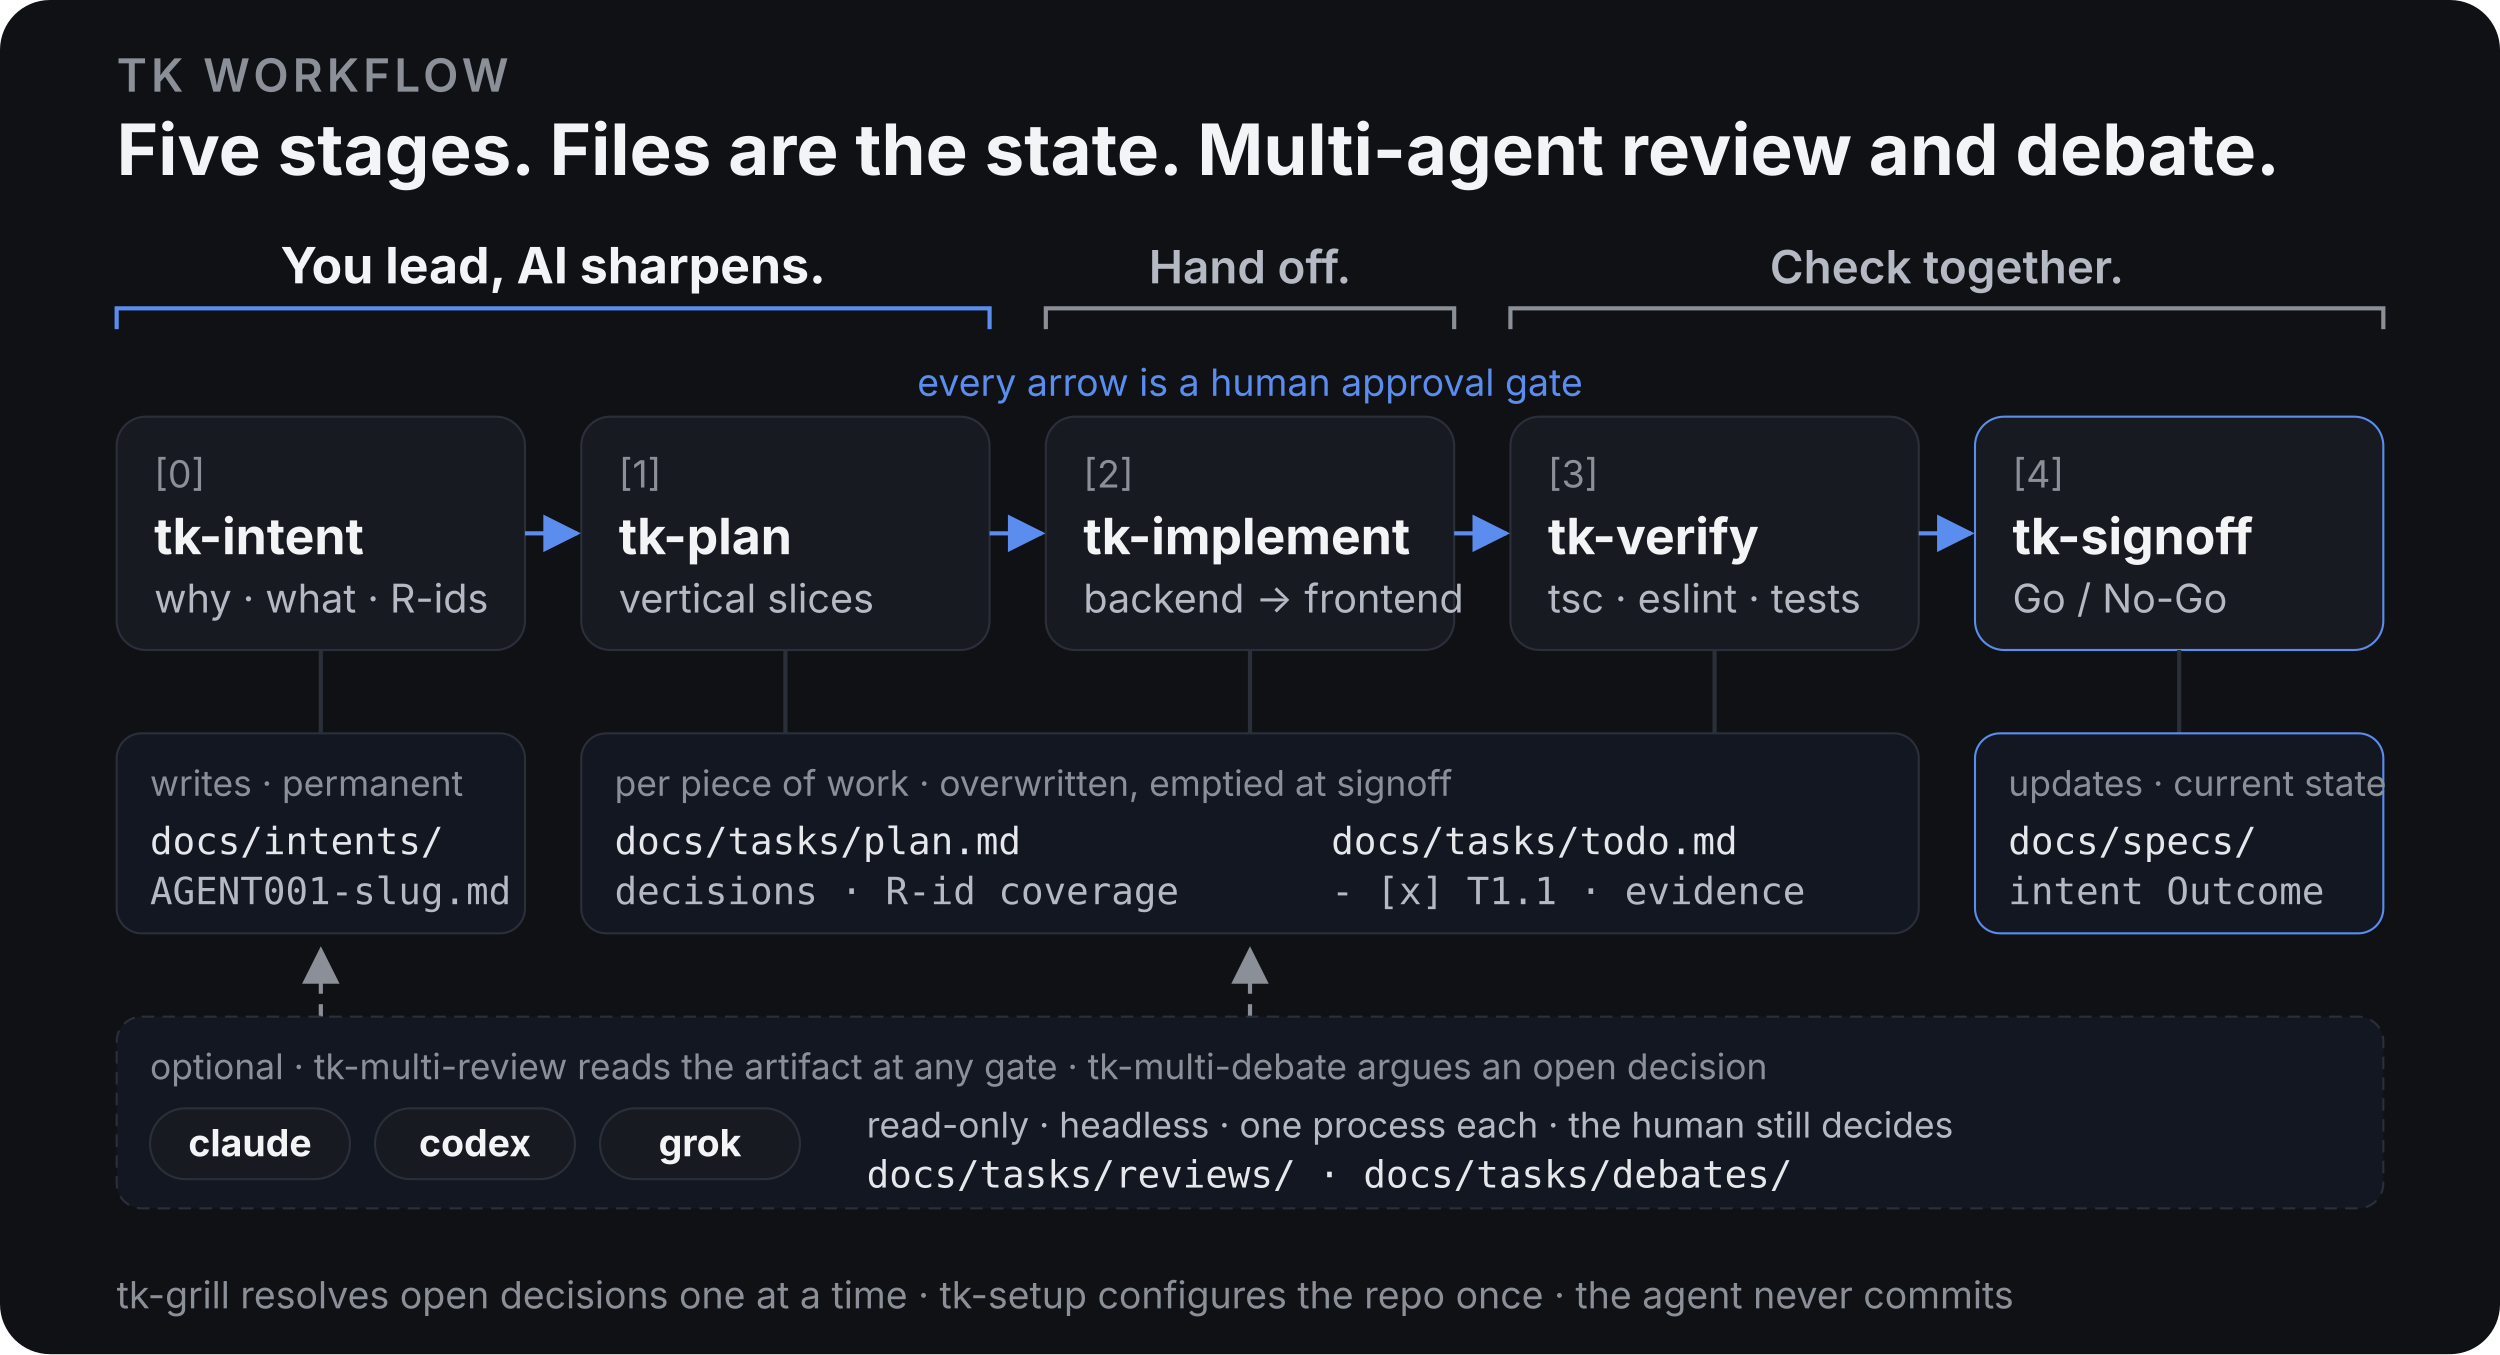
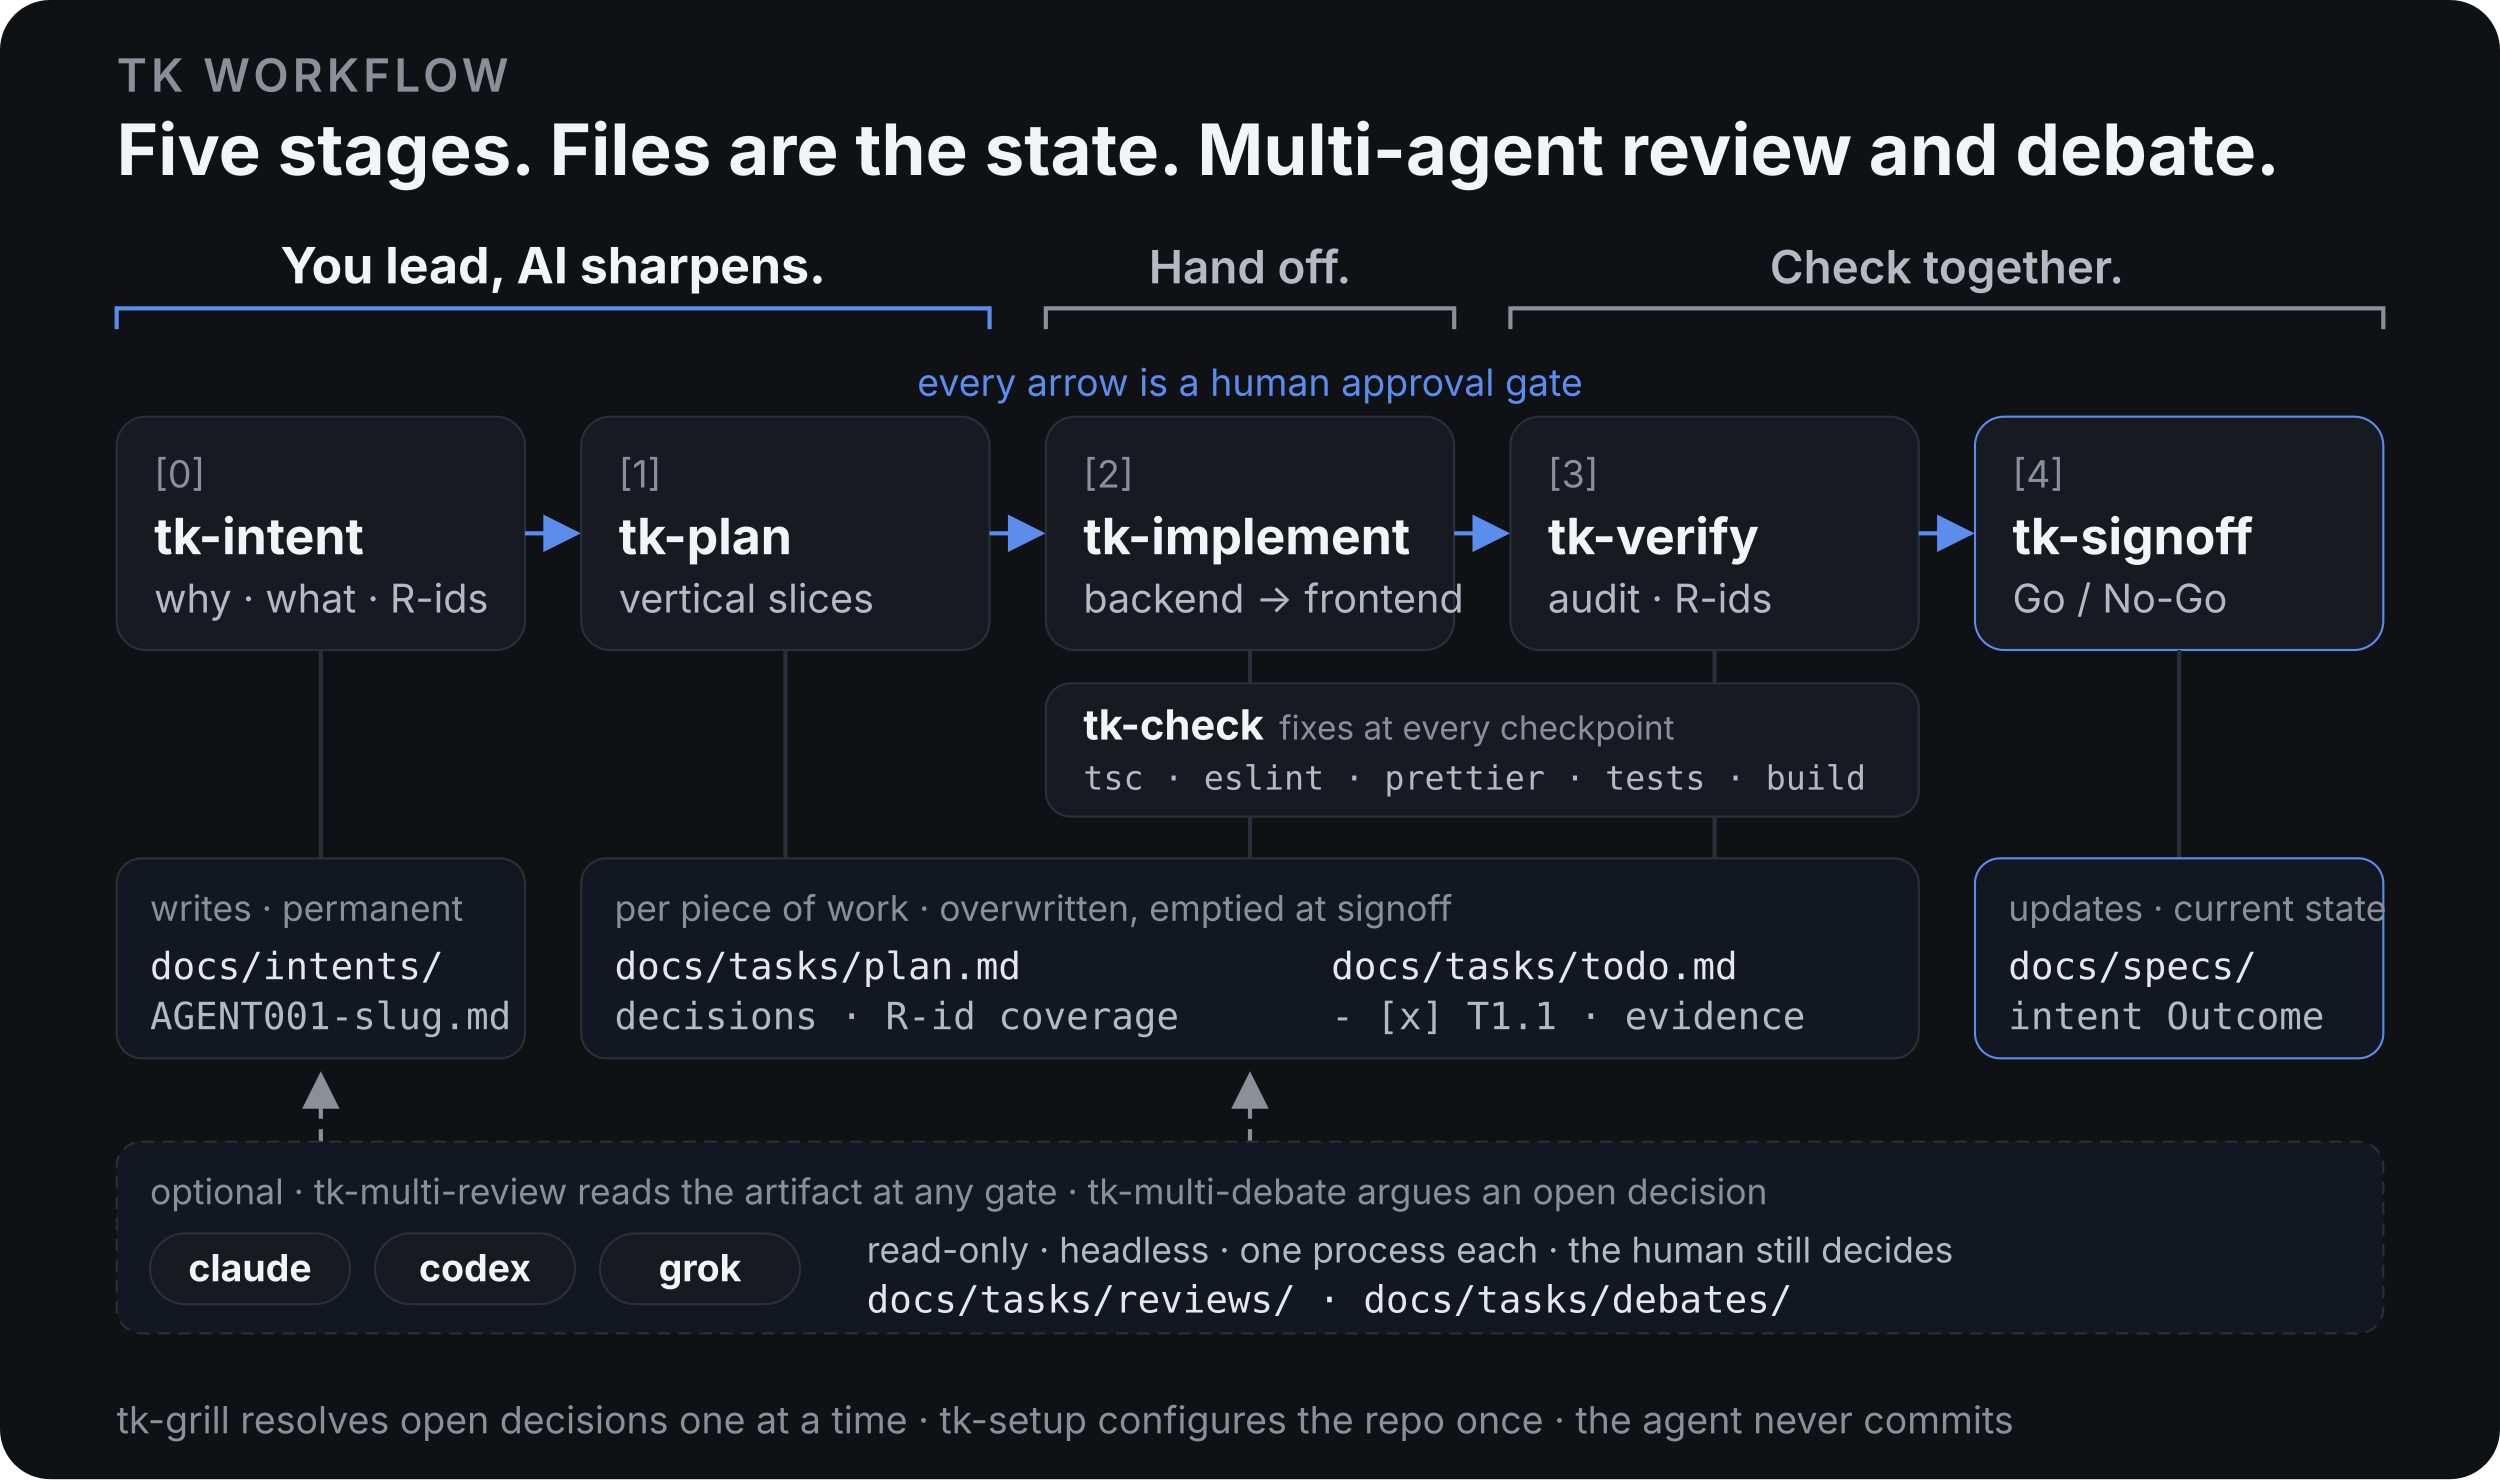
- <svg xmlns="http://www.w3.org/2000/svg" width="1200" height="650" viewBox="0 0 1200 650" role="img" aria-labelledby="title desc">
+ <svg xmlns="http://www.w3.org/2000/svg" width="1200" height="710" viewBox="0 0 1200 710" role="img" aria-labelledby="title desc">
  <defs>
    <marker id="arrow" viewBox="0 0 10 10" refX="9" refY="5" markerWidth="9" markerHeight="9" orient="auto-start-reverse">
      <path d="M0,0 L10,5 L0,10 z" fill="#5b8def" />
    </marker>
    <marker id="arrow-dim" viewBox="0 0 10 10" refX="9" refY="5" markerWidth="9" markerHeight="9" orient="auto-start-reverse">
      <path d="M0,0 L10,5 L0,10 z" fill="#8a8f98" />
    </marker>
  </defs>
-   <rect width="1200" height="650" rx="24" fill="#0f1115" />
+   <rect width="1200" height="710" rx="24" fill="#0f1115" />
  <g id="header" transform="translate(56 44)">
    <text x="0" y="0" font-family="-apple-system, BlinkMacSystemFont, 'Segoe UI', 'Pretendard', sans-serif" font-size="22" font-weight="600" fill="#8a8f98" letter-spacing="2">TK WORKFLOW</text>
    <text x="0" y="40" font-family="-apple-system, BlinkMacSystemFont, 'Segoe UI', 'Pretendard', sans-serif" font-size="34" font-weight="700" fill="#f3f4f6">Five stages. Files are the state. Multi-agent review and debate.</text>
  </g>
  <g id="phases" font-family="-apple-system, BlinkMacSystemFont, 'Segoe UI', 'Pretendard', sans-serif">
    <path d="M56,158 L56,148 L475,148 L475,158" fill="none" stroke="#5b8def" stroke-width="2" />
    <path d="M502,158 L502,148 L698,148 L698,158" fill="none" stroke="#8a8f98" stroke-width="2" />
    <path d="M725,158 L725,148 L1144,148 L1144,158" fill="none" stroke="#8a8f98" stroke-width="2" />
    <text x="265.5" y="136" text-anchor="middle" font-size="24" font-weight="700" fill="#f3f4f6">You lead, AI sharpens.</text>
    <text x="600" y="136" text-anchor="middle" font-size="22" font-weight="600" fill="#b4b9c3">Hand off.</text>
    <text x="934.5" y="136" text-anchor="middle" font-size="22" font-weight="600" fill="#b4b9c3">Check together.</text>
  </g>
  <g id="flow" transform="translate(0 70)">
    <g id="stages" font-family="-apple-system, BlinkMacSystemFont, 'Segoe UI', 'Pretendard', sans-serif">
      <g transform="translate(56 130)">
        <rect width="196" height="112" rx="14" fill="#171a21" stroke="#2a2f3a" />
        <text x="18" y="34" font-size="18" fill="#8a8f98">[0]</text>
        <text x="18" y="66" font-size="24" font-weight="700" fill="#f3f4f6">tk-intent</text>
        <text x="18" y="94" font-size="19" fill="#b4b9c3">why · what · R-ids</text>
      </g>
      <g transform="translate(279 130)">
        <rect width="196" height="112" rx="14" fill="#171a21" stroke="#2a2f3a" />
        <text x="18" y="34" font-size="18" fill="#8a8f98">[1]</text>
        <text x="18" y="66" font-size="24" font-weight="700" fill="#f3f4f6">tk-plan</text>
        <text x="18" y="94" font-size="19" fill="#b4b9c3">vertical slices</text>
      </g>
      <g transform="translate(502 130)">
        <rect width="196" height="112" rx="14" fill="#171a21" stroke="#2a2f3a" />
        <text x="18" y="34" font-size="18" fill="#8a8f98">[2]</text>
        <text x="18" y="66" font-size="24" font-weight="700" fill="#f3f4f6">tk-implement</text>
        <text x="18" y="94" font-size="19" fill="#b4b9c3">backend → frontend</text>
      </g>
      <g transform="translate(725 130)">
        <rect width="196" height="112" rx="14" fill="#171a21" stroke="#2a2f3a" />
        <text x="18" y="34" font-size="18" fill="#8a8f98">[3]</text>
        <text x="18" y="66" font-size="24" font-weight="700" fill="#f3f4f6">tk-verify</text>
-         <text x="18" y="94" font-size="19" fill="#b4b9c3">tsc · eslint · tests</text>
+         <text x="18" y="94" font-size="19" fill="#b4b9c3">audit · R-ids</text>
      </g>
      <g transform="translate(948 130)">
        <rect width="196" height="112" rx="14" fill="#171a21" stroke="#5b8def" />
        <text x="18" y="34" font-size="18" fill="#8a8f98">[4]</text>
        <text x="18" y="66" font-size="24" font-weight="700" fill="#f3f4f6">tk-signoff</text>
        <text x="18" y="94" font-size="19" fill="#b4b9c3">Go / No-Go</text>
      </g>
      <g stroke="#5b8def" stroke-width="2" fill="none">
        <line x1="252" y1="186" x2="277" y2="186" marker-end="url(#arrow)" />
        <line x1="475" y1="186" x2="500" y2="186" marker-end="url(#arrow)" />
        <line x1="698" y1="186" x2="723" y2="186" marker-end="url(#arrow)" />
        <line x1="921" y1="186" x2="946" y2="186" marker-end="url(#arrow)" />
      </g>
      <text x="600" y="120" text-anchor="middle" font-size="18" fill="#5b8def">every arrow is a human approval gate</text>
    </g>
    <g id="artifacts" font-family="ui-monospace, SFMono-Regular, Menlo, Consolas, monospace" font-size="18">
      <g stroke="#2a2f3a" stroke-width="2">
-         <line x1="154" y1="242" x2="154" y2="282" />
-         <line x1="377" y1="242" x2="377" y2="282" />
-         <line x1="600" y1="242" x2="600" y2="282" />
-         <line x1="823" y1="242" x2="823" y2="282" />
-         <line x1="1046" y1="242" x2="1046" y2="282" />
+         <line x1="154" y1="242" x2="154" y2="342" />
+         <line x1="377" y1="242" x2="377" y2="342" />
+         <line x1="600" y1="242" x2="600" y2="258" />
+         <line x1="823" y1="242" x2="823" y2="258" />
+         <line x1="600" y1="322" x2="600" y2="342" />
+         <line x1="823" y1="322" x2="823" y2="342" />
+         <line x1="1046" y1="242" x2="1046" y2="342" />
      </g>
-       <g transform="translate(56 282)">
+       <g transform="translate(502 258)">
+         <rect width="419" height="64" rx="12" fill="#171a21" stroke="#2a2f3a" />
+         <text x="18" y="27" font-family="-apple-system, BlinkMacSystemFont, 'Segoe UI', 'Pretendard', sans-serif" font-size="20" font-weight="700" fill="#f3f4f6">tk-check</text>
+         <text x="112" y="27" font-family="-apple-system, BlinkMacSystemFont, 'Segoe UI', 'Pretendard', sans-serif" font-size="16" fill="#8a8f98">fixes at every checkpoint</text>
+         <text x="18" y="51" font-size="16" fill="#b4b9c3">tsc · eslint · prettier · tests · build</text>
+       </g>
+       <g transform="translate(56 342)">
        <rect width="196" height="96" rx="12" fill="#121722" stroke="#2a2f3a" />
        <text x="16" y="30" fill="#8a8f98" font-size="17" font-family="-apple-system, BlinkMacSystemFont, 'Segoe UI', sans-serif">writes · permanent</text>
        <text x="16" y="58" fill="#e5e7eb">docs/intents/</text>
        <text x="16" y="82" fill="#b4b9c3">AGENT001-slug.md</text>
      </g>
-       <g transform="translate(279 282)">
+       <g transform="translate(279 342)">
        <rect width="642" height="96" rx="12" fill="#121722" stroke="#2a2f3a" />
        <text x="16" y="30" fill="#8a8f98" font-size="17" font-family="-apple-system, BlinkMacSystemFont, 'Segoe UI', sans-serif">per piece of work · overwritten, emptied at signoff</text>
        <text x="16" y="58" fill="#e5e7eb">docs/tasks/plan.md</text>
        <text x="16" y="82" fill="#b4b9c3">decisions · R-id coverage</text>
        <text x="360" y="58" fill="#e5e7eb">docs/tasks/todo.md</text>
        <text x="360" y="82" fill="#b4b9c3">- [x] T1.1 · evidence</text>
      </g>
-       <g transform="translate(948 282)">
+       <g transform="translate(948 342)">
        <rect width="196" height="96" rx="12" fill="#121722" stroke="#5b8def" />
        <text x="16" y="30" fill="#8a8f98" font-size="17" font-family="-apple-system, BlinkMacSystemFont, 'Segoe UI', sans-serif">updates · current state</text>
        <text x="16" y="58" fill="#e5e7eb">docs/specs/</text>
        <text x="16" y="82" fill="#b4b9c3">intent Outcome</text>
      </g>
    </g>
    <g id="peers" font-family="-apple-system, BlinkMacSystemFont, 'Segoe UI', 'Pretendard', sans-serif">
      <g stroke="#8a8f98" stroke-width="2" stroke-dasharray="6 5" fill="none" marker-end="url(#arrow-dim)">
-         <path d="M154,418 L154,386" />
-         <path d="M600,418 L600,386" />
+         <path d="M154,478 L154,446" />
+         <path d="M600,478 L600,446" />
      </g>
-       <g transform="translate(56 418)">
+       <g transform="translate(56 478)">
        <rect width="1088" height="92" rx="12" fill="#121722" stroke="#2a2f3a" stroke-dasharray="6 4" />
        <text x="16" y="30" font-size="17" fill="#8a8f98">optional · tk-multi-review reads the artifact at any gate · tk-multi-debate argues an open decision</text>
        <g transform="translate(16 44)">
          <rect width="96" height="34" rx="17" fill="#171a21" stroke="#2a2f3a" />
          <text x="48" y="23" text-anchor="middle" font-size="18" font-weight="700" fill="#f3f4f6">claude</text>
        </g>
        <g transform="translate(124 44)">
          <rect width="96" height="34" rx="17" fill="#171a21" stroke="#2a2f3a" />
          <text x="48" y="23" text-anchor="middle" font-size="18" font-weight="700" fill="#f3f4f6">codex</text>
        </g>
        <g transform="translate(232 44)">
          <rect width="96" height="34" rx="17" fill="#171a21" stroke="#2a2f3a" />
          <text x="48" y="23" text-anchor="middle" font-size="18" font-weight="700" fill="#f3f4f6">grok</text>
        </g>
        <text x="360" y="58" font-size="17" fill="#b4b9c3">read-only · headless · one process each · the human still decides</text>
        <text x="360" y="82" font-family="ui-monospace, SFMono-Regular, Menlo, Consolas, monospace" font-size="18" fill="#e5e7eb">docs/tasks/reviews/ · docs/tasks/debates/</text>
      </g>
    </g>
-     <text x="56" y="558" font-family="-apple-system, BlinkMacSystemFont, 'Segoe UI', 'Pretendard', sans-serif" font-size="18" fill="#8a8f98">tk-grill resolves open decisions one at a time · tk-setup configures the repo once · the agent never commits</text>
+     <text x="56" y="618" font-family="-apple-system, BlinkMacSystemFont, 'Segoe UI', 'Pretendard', sans-serif" font-size="18" fill="#8a8f98">tk-grill resolves open decisions one at a time · tk-setup configures the repo once · the agent never commits</text>
  </g>
</svg>
